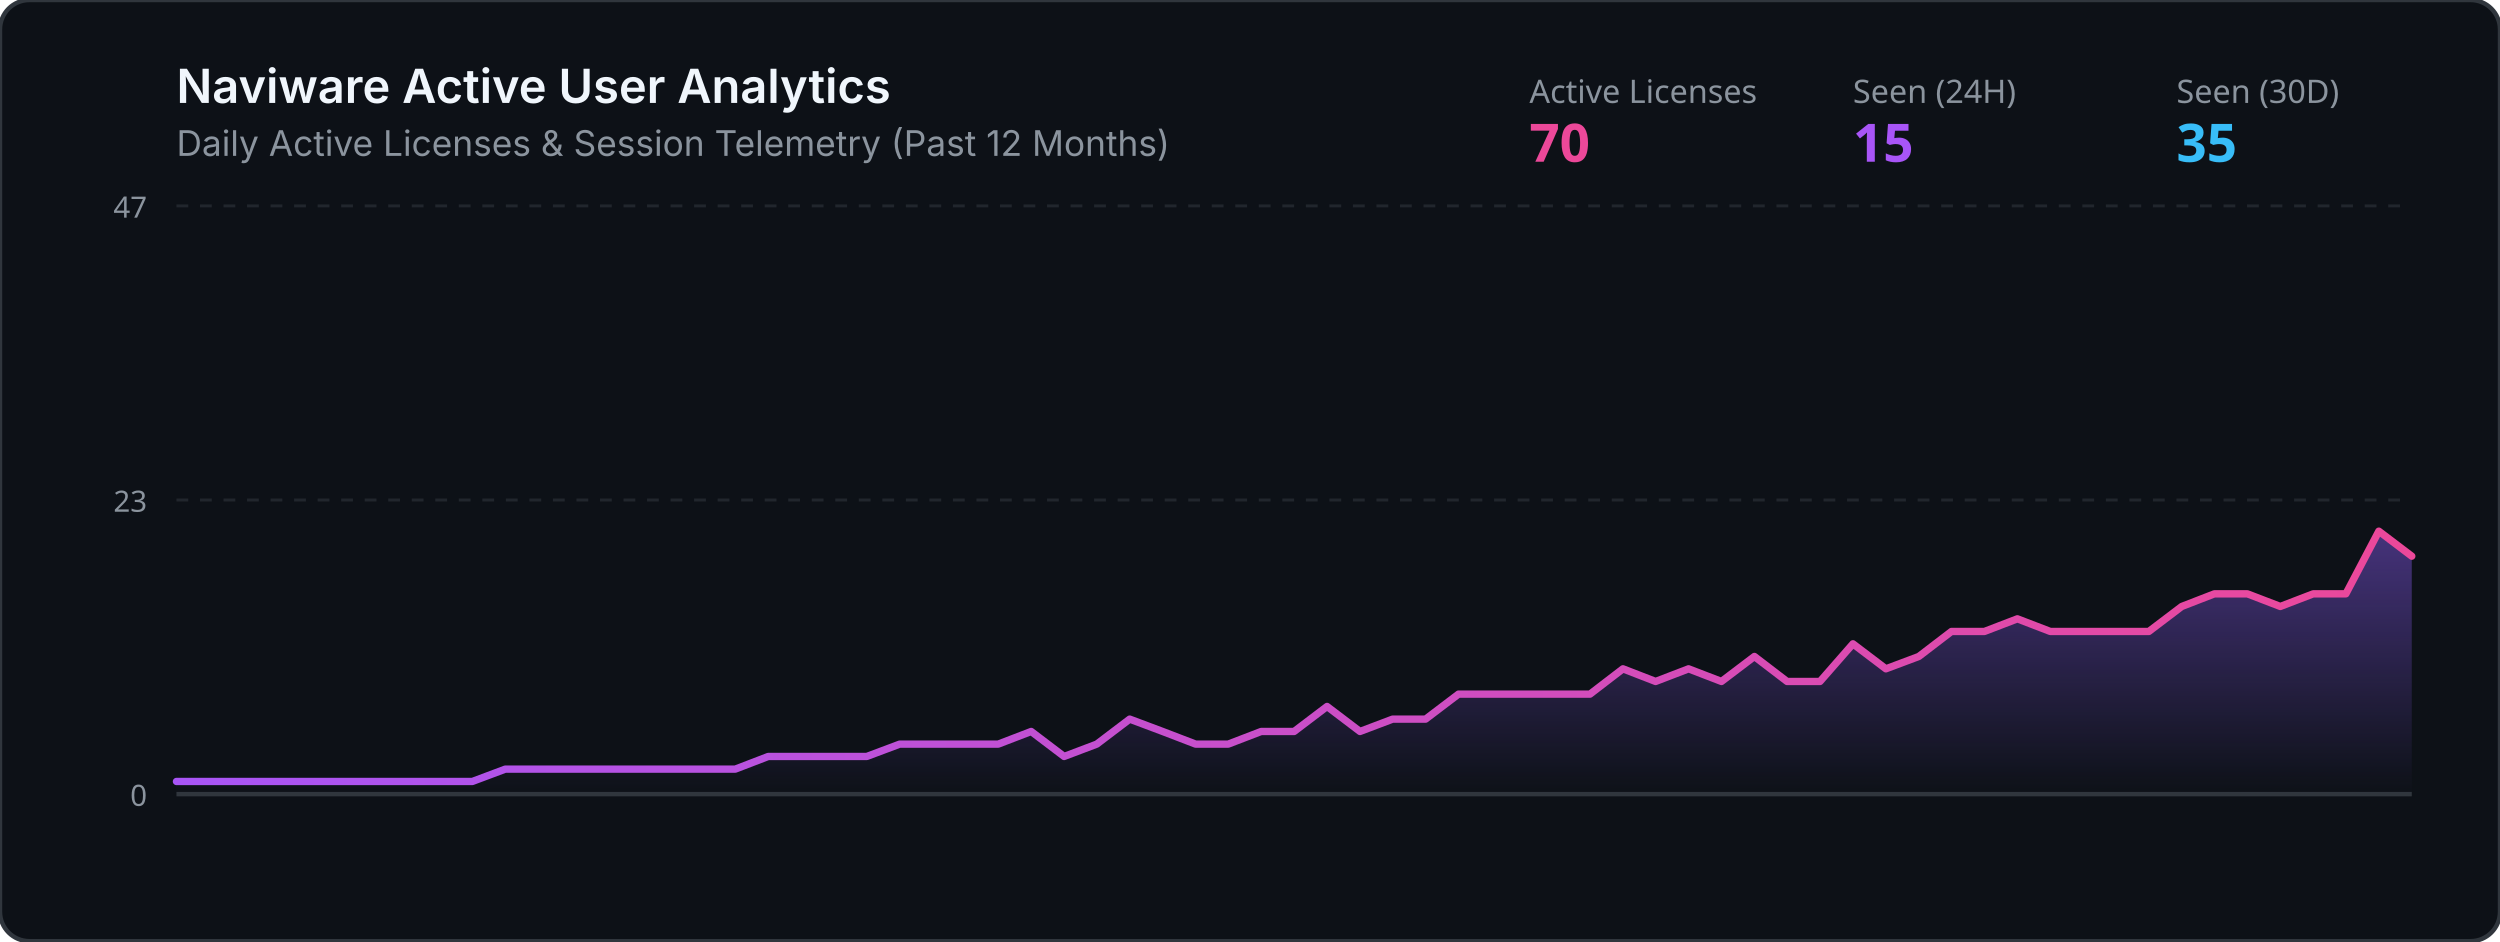
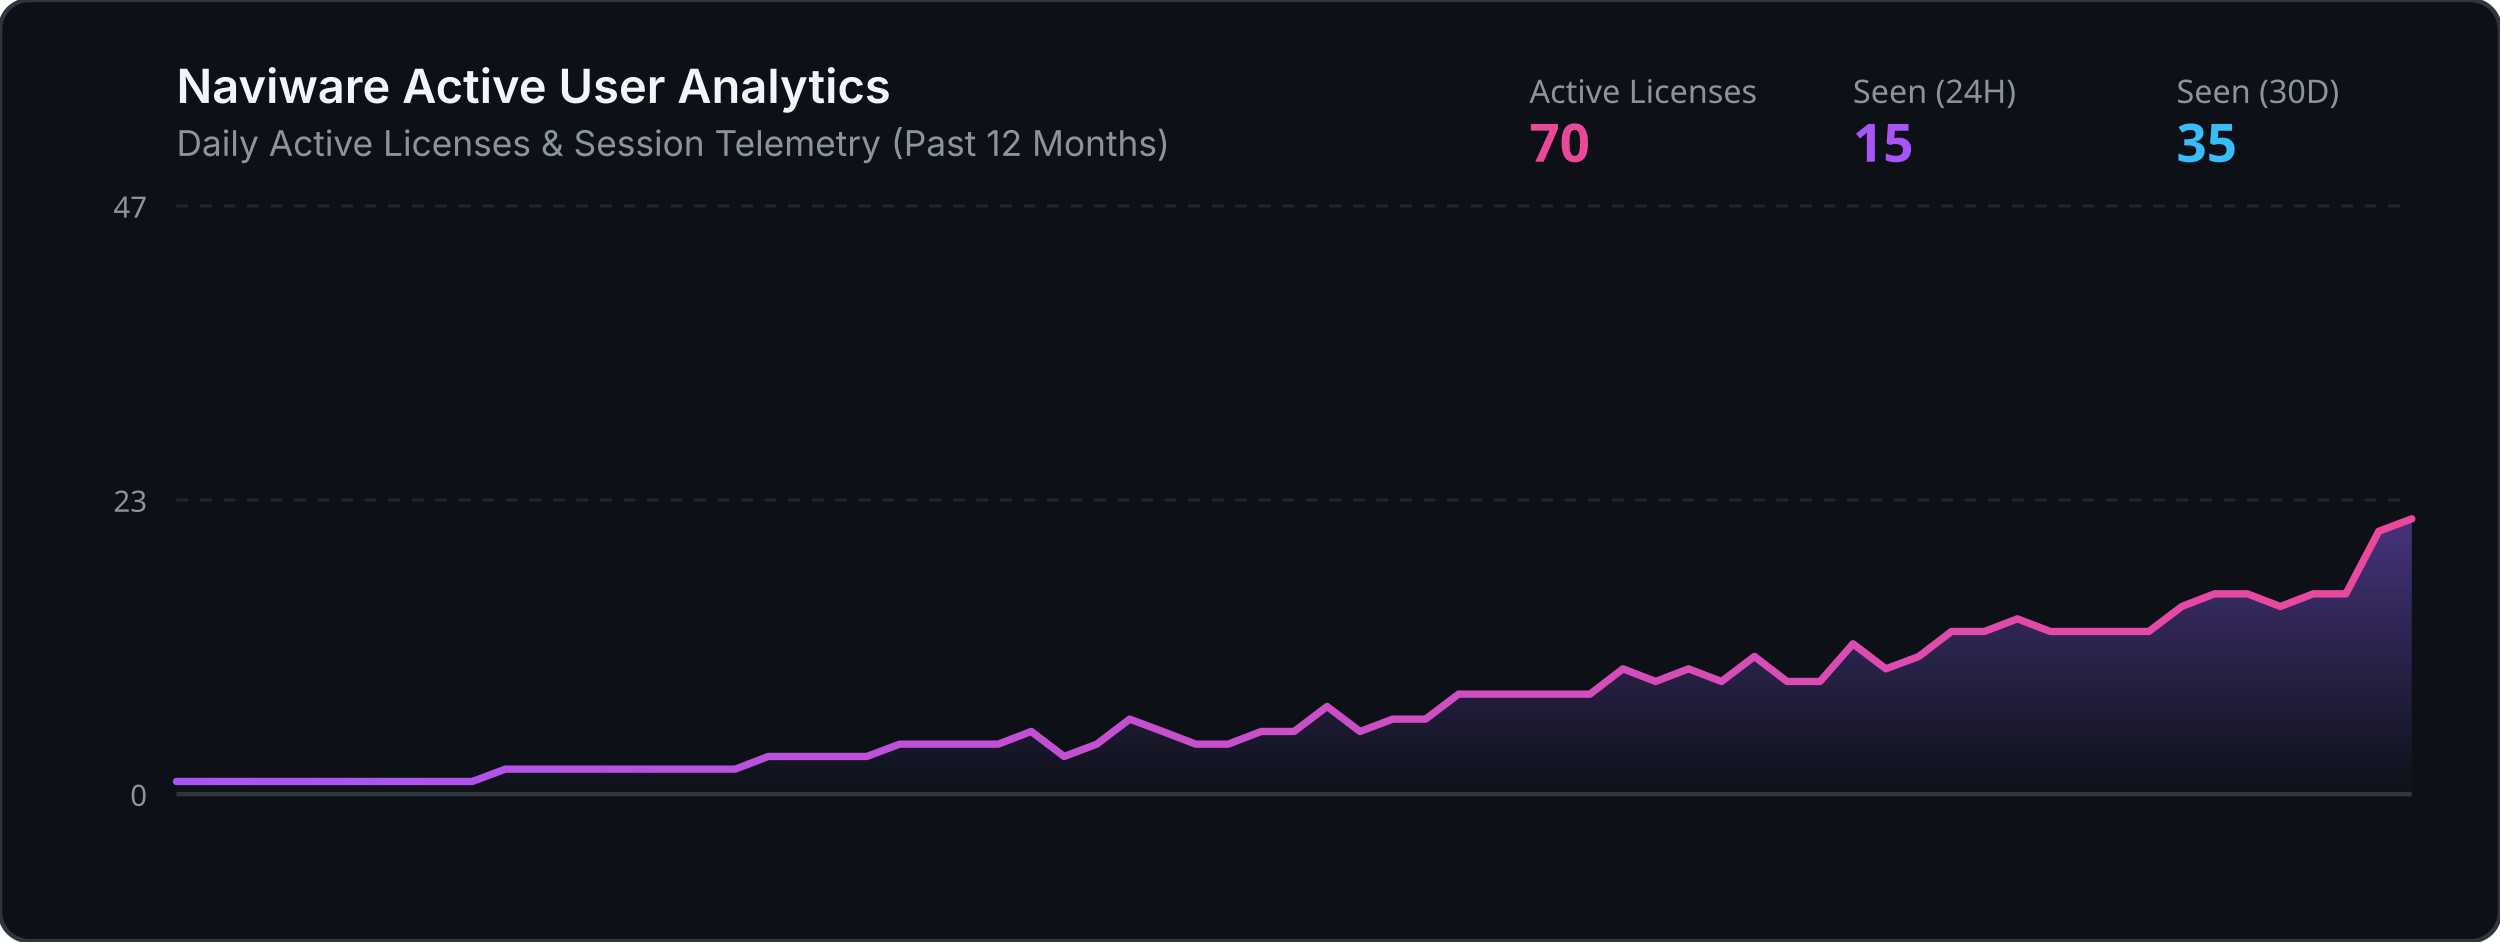
<svg xmlns="http://www.w3.org/2000/svg" viewBox="0 0 850 320" width="100%" height="320">
  <defs>
    <linearGradient id="grad" x1="0%" y1="0%" x2="0%" y2="100%">
      <stop offset="0%" stop-color="#8b5cf6" stop-opacity="0.45" />
      <stop offset="100%" stop-color="#8b5cf6" stop-opacity="0.0" />
    </linearGradient>
    <linearGradient id="lineGrad" x1="0%" y1="0%" x2="100%" y2="0%">
      <stop offset="0%" stop-color="#a855f7" />
      <stop offset="100%" stop-color="#ec4899" />
    </linearGradient>
  </defs>
  <rect width="850" height="320" rx="10" fill="#0d1117" stroke="#30363d" stroke-width="1.5" />
  <text x="60" y="35" fill="#f0f6fc" font-family="-apple-system,BlinkMacSystemFont,Segoe UI,sans-serif" font-size="16" font-weight="600">Naviware Active User Analytics</text>
  <text x="60" y="53" fill="#8b949e" font-family="-apple-system,BlinkMacSystemFont,Segoe UI,sans-serif" font-size="12">Daily Active Licenses &amp; Session Telemetry (Past 12 Months)</text>
  <text x="520" y="35" fill="#8b949e" font-family="sans-serif" font-size="11">Active Licenses</text>
  <text x="520" y="55" fill="#ec4899" font-family="sans-serif" font-size="18" font-weight="bold">70</text>
  <text x="630" y="35" fill="#8b949e" font-family="sans-serif" font-size="11">Seen (24H)</text>
  <text x="630" y="55" fill="#a855f7" font-family="sans-serif" font-size="18" font-weight="bold">15</text>
  <text x="740" y="35" fill="#8b949e" font-family="sans-serif" font-size="11">Seen (30D)</text>
  <text x="740" y="55" fill="#38bdf8" font-family="sans-serif" font-size="18" font-weight="bold">35</text>
  <line x1="60" y1="70" x2="820" y2="70" stroke="#21262d" stroke-width="1" stroke-dasharray="4" />
  <line x1="60" y1="170.0" x2="820" y2="170.0" stroke="#21262d" stroke-width="1" stroke-dasharray="4" />
  <line x1="60" y1="270" x2="820" y2="270" stroke="#30363d" stroke-width="1.5" />
  <text x="50" y="74" fill="#8b949e" font-family="sans-serif" font-size="10" text-anchor="end">47</text>
  <text x="50" y="174.0" fill="#8b949e" font-family="sans-serif" font-size="10" text-anchor="end">23</text>
  <text x="50" y="274" fill="#8b949e" font-family="sans-serif" font-size="10" text-anchor="end">0</text>
-   <polygon points="60,270 60.0,265.7 71.2,265.7 82.4,265.7 93.5,265.7 104.7,265.7 115.9,265.7 127.1,265.7 138.2,265.7 149.4,265.7 160.6,265.7 171.8,261.5 182.9,261.5 194.1,261.5 205.3,261.5 216.5,261.5 227.6,261.5 238.8,261.5 250.0,261.5 261.2,257.2 272.4,257.2 283.5,257.2 294.7,257.2 305.9,253.0 317.1,253.0 328.2,253.0 339.4,253.0 350.6,248.7 361.8,257.2 372.9,253.0 384.1,244.5 395.3,248.7 406.5,253.0 417.6,253.0 428.8,248.7 440.0,248.7 451.2,240.2 462.4,248.7 473.5,244.5 484.7,244.5 495.9,236.0 507.1,236.0 518.2,236.0 529.4,236.0 540.6,236.0 551.8,227.4 562.9,231.7 574.1,227.4 585.3,231.7 596.5,223.2 607.6,231.7 618.8,231.7 630.0,218.9 641.2,227.4 652.4,223.2 663.5,214.7 674.7,214.7 685.9,210.4 697.1,214.7 708.2,214.7 719.4,214.7 730.6,214.7 741.8,206.2 752.9,201.9 764.1,201.9 775.3,206.2 786.5,201.9 797.6,201.9 808.8,180.6 820.0,189.1 820,270" fill="url(#grad)" />
-   <polyline points="60.0,265.7 71.2,265.7 82.4,265.7 93.5,265.7 104.7,265.7 115.9,265.7 127.1,265.7 138.2,265.7 149.4,265.7 160.6,265.7 171.8,261.5 182.9,261.5 194.1,261.5 205.3,261.5 216.5,261.5 227.6,261.5 238.8,261.5 250.0,261.5 261.2,257.2 272.4,257.2 283.5,257.2 294.7,257.2 305.9,253.0 317.1,253.0 328.2,253.0 339.4,253.0 350.6,248.7 361.8,257.2 372.9,253.0 384.1,244.5 395.3,248.7 406.5,253.0 417.6,253.0 428.8,248.7 440.0,248.7 451.2,240.2 462.4,248.7 473.5,244.5 484.7,244.5 495.9,236.0 507.1,236.0 518.2,236.0 529.4,236.0 540.6,236.0 551.8,227.4 562.9,231.7 574.1,227.4 585.3,231.7 596.5,223.2 607.6,231.7 618.8,231.7 630.0,218.9 641.2,227.4 652.4,223.2 663.5,214.7 674.7,214.7 685.9,210.4 697.1,214.7 708.2,214.7 719.4,214.7 730.6,214.7 741.8,206.2 752.9,201.9 764.1,201.9 775.3,206.2 786.5,201.9 797.6,201.9 808.8,180.6 820.0,189.1" fill="none" stroke="url(#lineGrad)" stroke-width="2.5" stroke-linecap="round" stroke-linejoin="round" />
+   <polygon points="60,270 60.0,265.7 71.2,265.7 82.4,265.7 93.5,265.7 104.7,265.7 115.9,265.7 127.1,265.7 138.2,265.7 149.4,265.7 160.6,265.7 171.8,261.5 182.9,261.5 194.1,261.5 205.3,261.5 216.5,261.5 227.6,261.5 238.8,261.5 250.0,261.5 261.2,257.2 272.4,257.2 283.5,257.2 294.7,257.2 305.9,253.0 317.1,253.0 328.2,253.0 339.4,253.0 350.6,248.7 361.8,257.2 372.9,253.0 384.1,244.5 395.3,248.7 406.5,253.0 417.6,253.0 428.8,248.7 440.0,248.7 451.2,240.2 462.4,248.7 473.5,244.5 484.7,244.5 495.9,236.0 507.1,236.0 518.2,236.0 529.4,236.0 540.6,236.0 551.8,227.4 562.9,231.7 574.1,227.4 585.3,231.7 596.5,223.2 607.6,231.7 618.8,231.7 630.0,218.9 641.2,227.4 652.4,223.2 663.5,214.7 674.7,214.7 685.9,210.4 697.1,214.7 708.2,214.7 719.4,214.7 730.6,214.7 741.8,206.2 752.9,201.9 764.1,201.9 775.3,206.2 786.5,201.9 797.6,201.9 808.8,180.6 820.0,176.4 820,270" fill="url(#grad)" />
+   <polyline points="60.0,265.7 71.2,265.7 82.4,265.7 93.5,265.7 104.7,265.7 115.9,265.7 127.1,265.7 138.2,265.7 149.4,265.7 160.6,265.7 171.8,261.5 182.9,261.5 194.1,261.5 205.3,261.5 216.5,261.5 227.6,261.5 238.8,261.5 250.0,261.5 261.2,257.2 272.4,257.2 283.5,257.2 294.7,257.2 305.9,253.0 317.1,253.0 328.2,253.0 339.4,253.0 350.6,248.7 361.8,257.2 372.9,253.0 384.1,244.5 395.3,248.7 406.5,253.0 417.6,253.0 428.8,248.7 440.0,248.7 451.2,240.2 462.4,248.7 473.5,244.5 484.7,244.5 495.9,236.0 507.1,236.0 518.2,236.0 529.4,236.0 540.6,236.0 551.8,227.4 562.9,231.7 574.1,227.4 585.3,231.7 596.5,223.2 607.6,231.7 618.8,231.7 630.0,218.9 641.2,227.4 652.4,223.2 663.5,214.7 674.7,214.7 685.9,210.4 697.1,214.7 708.2,214.7 719.4,214.7 730.6,214.7 741.8,206.2 752.9,201.9 764.1,201.9 775.3,206.2 786.5,201.9 797.6,201.9 808.8,180.6 820.0,176.4" fill="none" stroke="url(#lineGrad)" stroke-width="2.5" stroke-linecap="round" stroke-linejoin="round" />
</svg>
